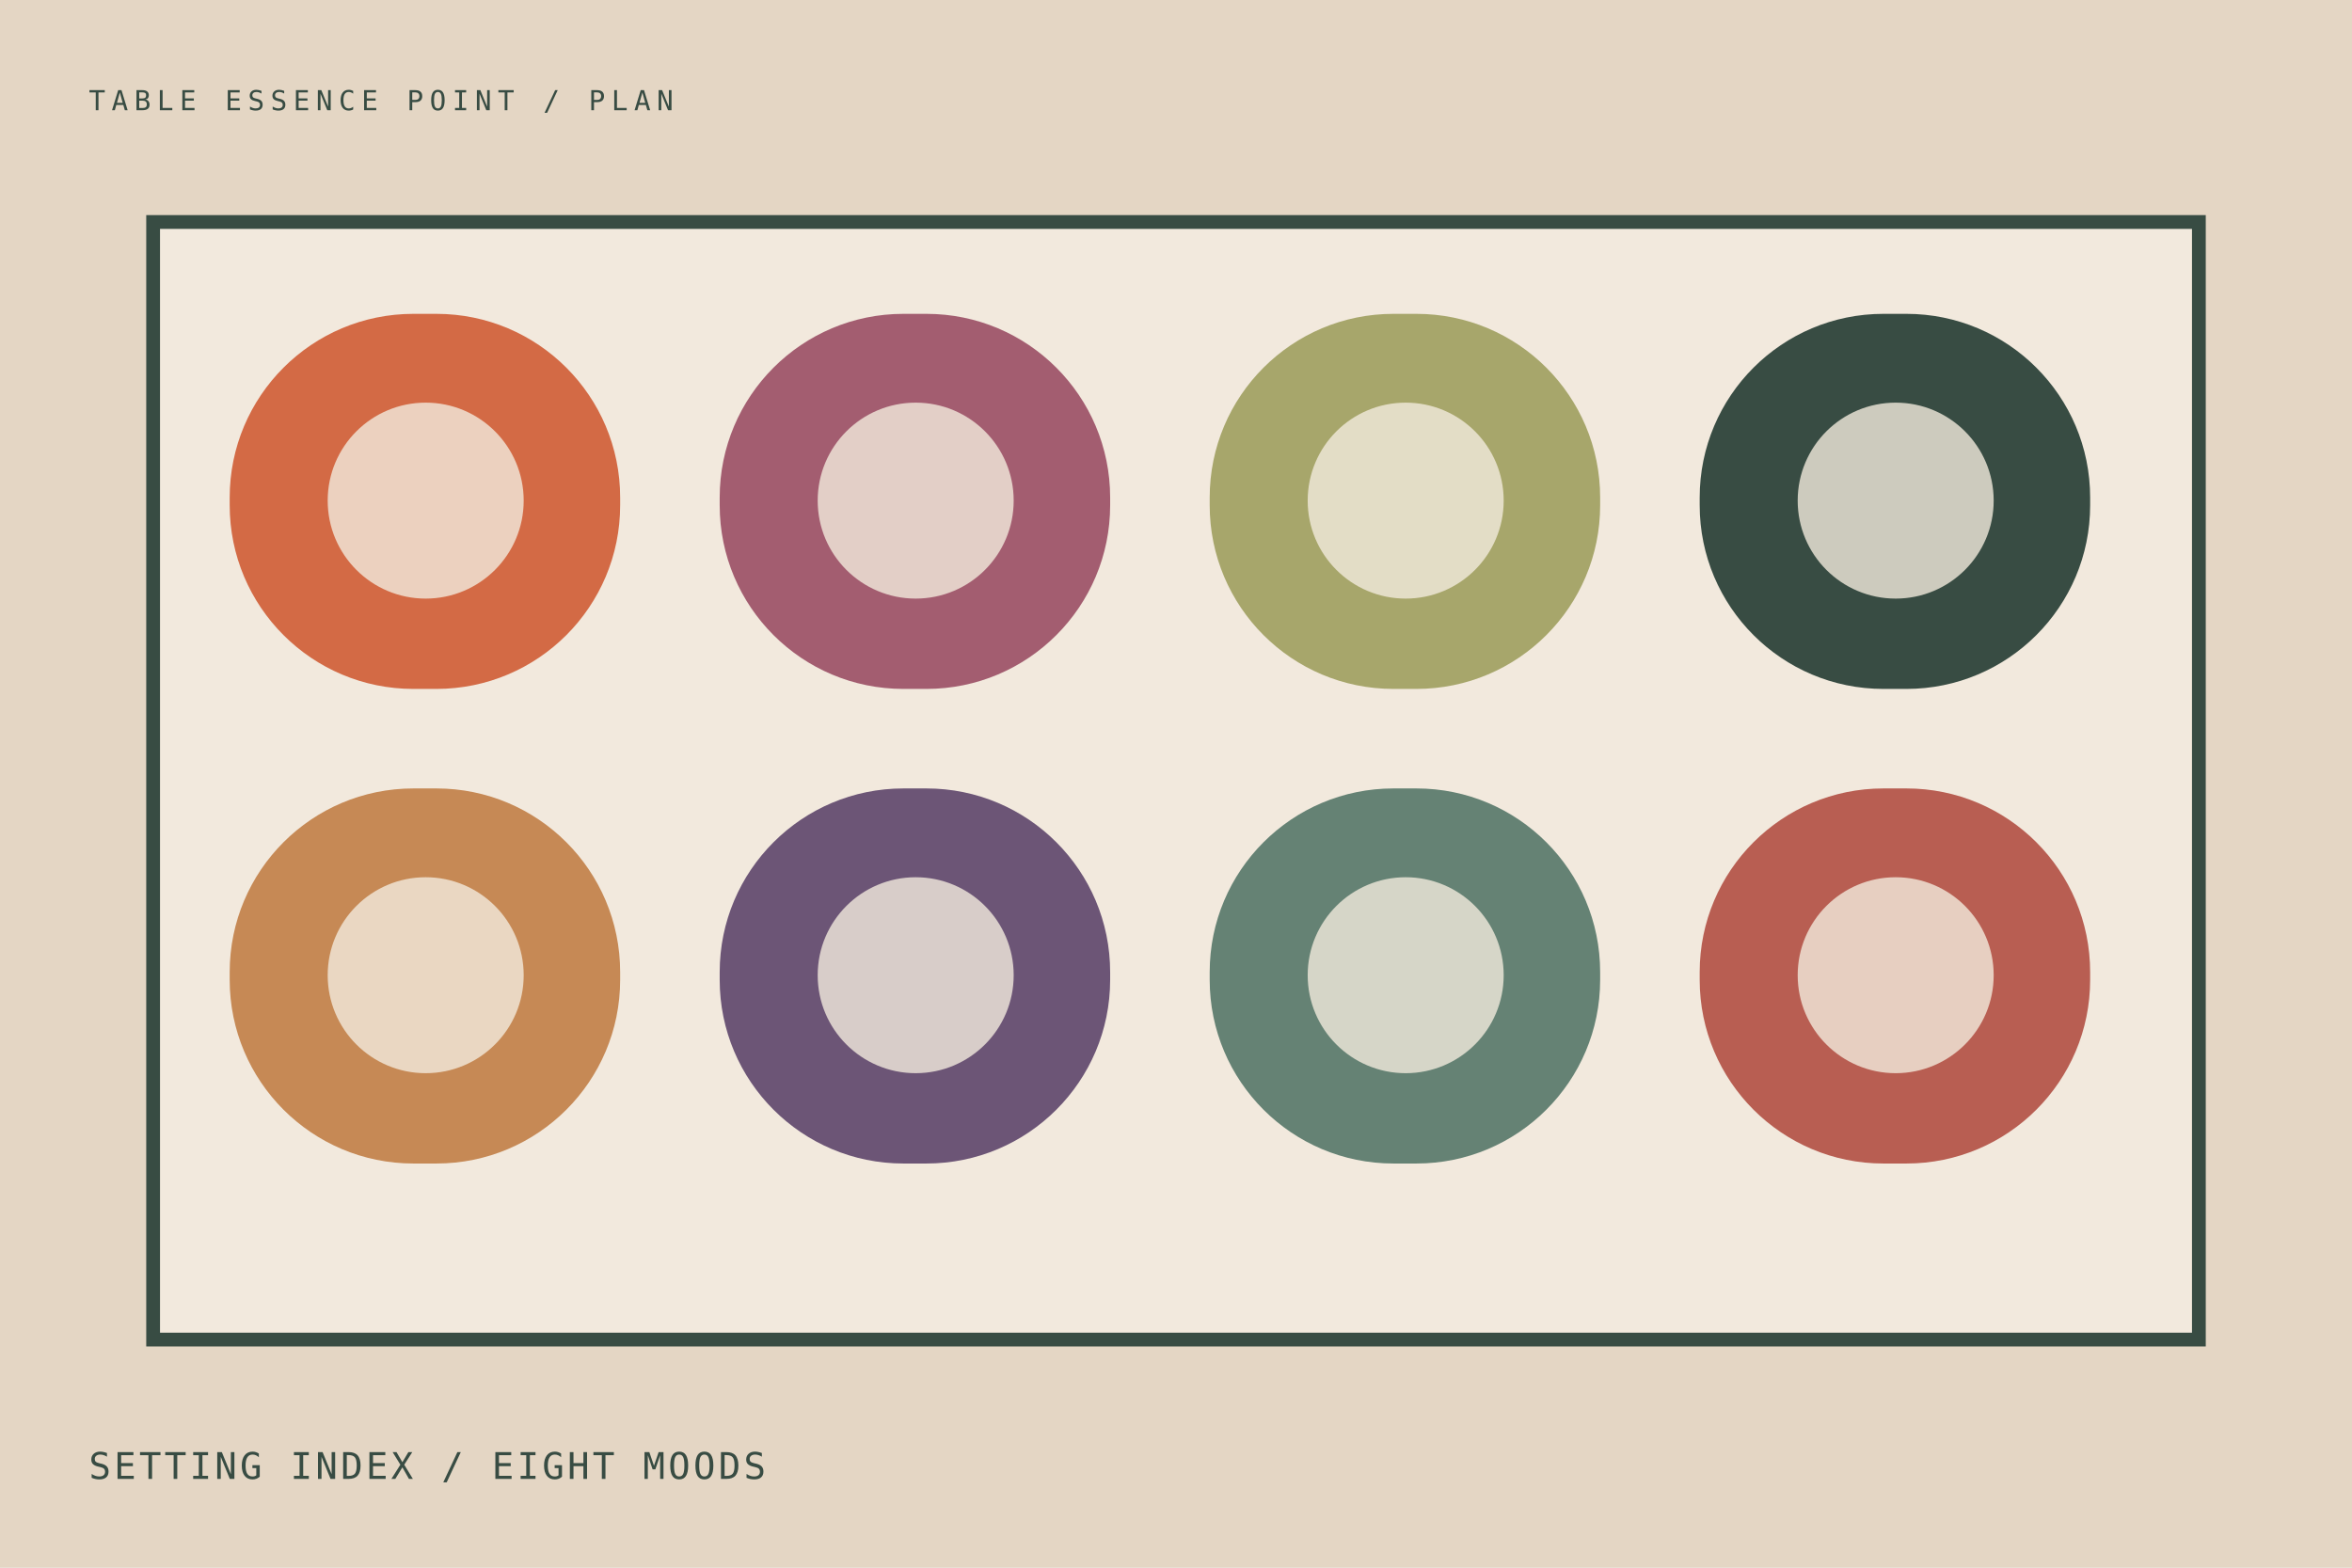
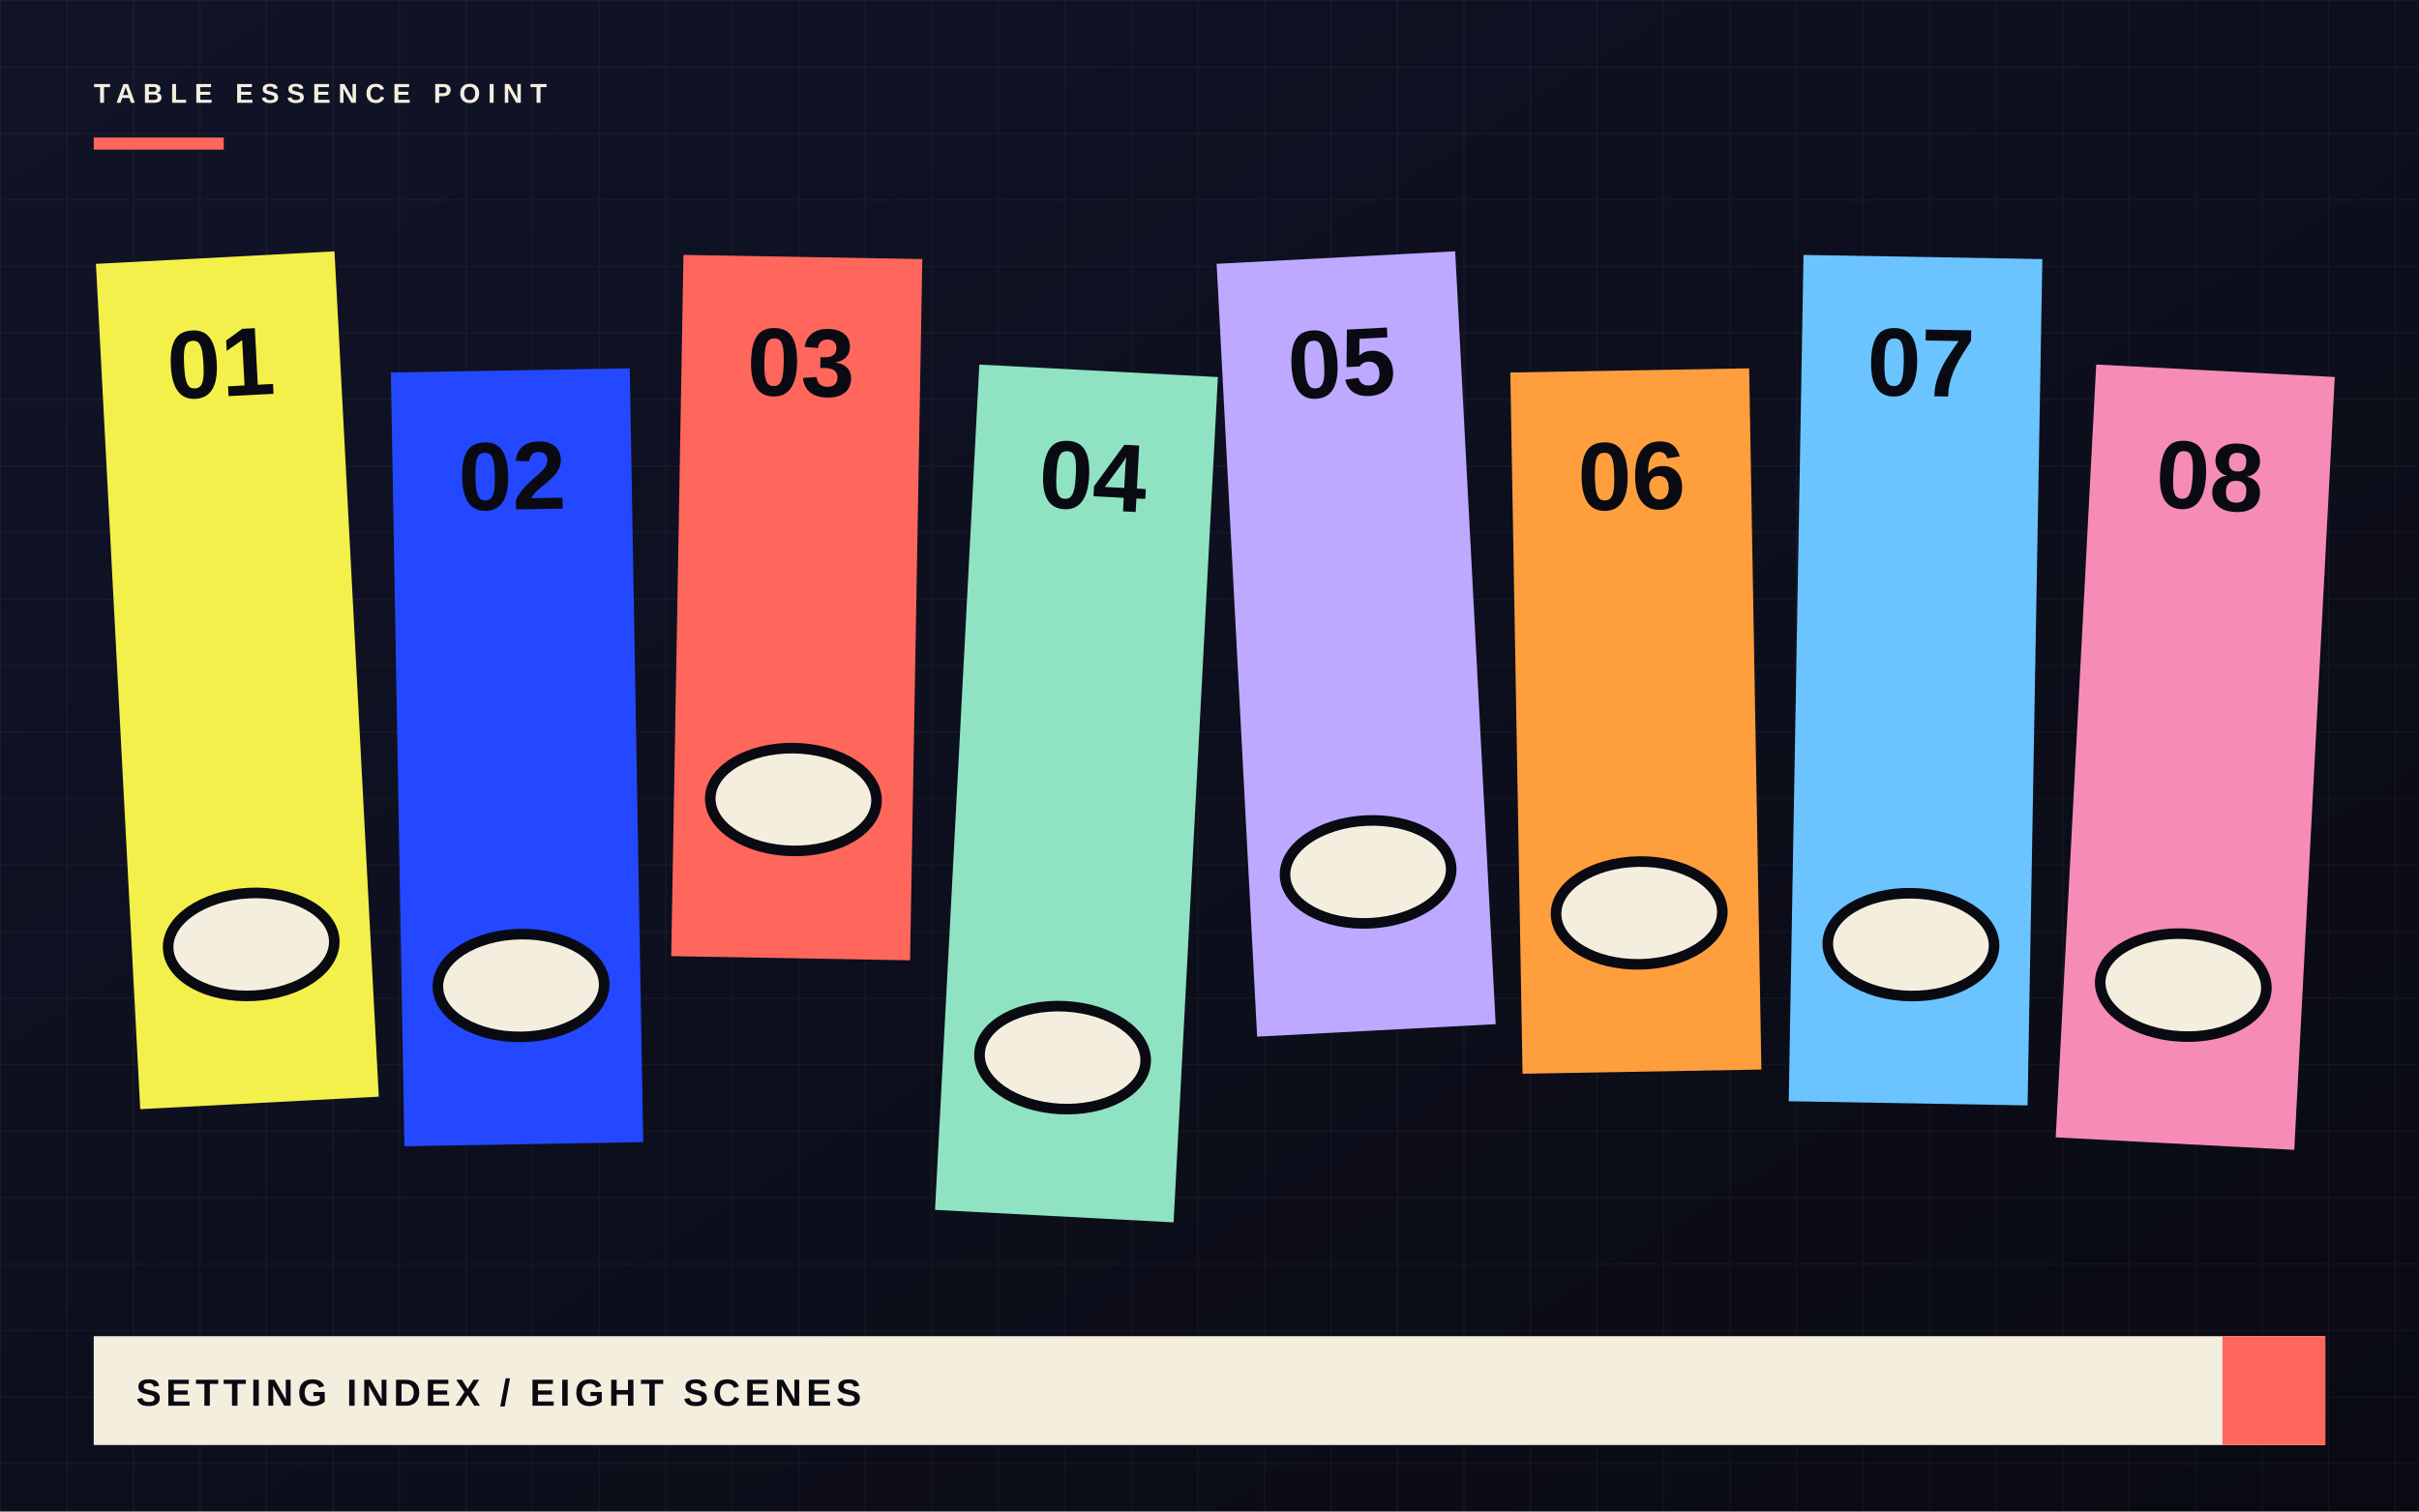
- <svg xmlns="http://www.w3.org/2000/svg" width="1536" height="1024" viewBox="0 0 1536 1024">
-   <rect width="1536" height="1024" fill="#E4D6C4" />
-   <text x="58" y="72" fill="#384C43" font-family="monospace" font-size="18" letter-spacing="4">TABLE ESSENCE POINT / PLAN</text>
-   <text x="58" y="966" fill="#384C43" font-family="monospace" font-size="24" letter-spacing="2">SETTING INDEX / EIGHT MOODS</text>
-   <rect x="100" y="145" width="1336" height="730" fill="#F2E9DD" stroke="#384C43" stroke-width="9" />
-   <rect x="150" y="205" width="255" height="245" rx="120" fill="#D36A45" />
-   <circle cx="278" cy="327" r="64" fill="#F3EBDD" opacity=".8" />
-   <rect x="470" y="205" width="255" height="245" rx="120" fill="#A35D70" />
-   <circle cx="598" cy="327" r="64" fill="#F3EBDD" opacity=".8" />
-   <rect x="790" y="205" width="255" height="245" rx="120" fill="#A7A66B" />
-   <circle cx="918" cy="327" r="64" fill="#F3EBDD" opacity=".8" />
-   <rect x="1110" y="205" width="255" height="245" rx="120" fill="#384C43" />
-   <circle cx="1238" cy="327" r="64" fill="#F3EBDD" opacity=".8" />
-   <rect x="150" y="515" width="255" height="245" rx="120" fill="#C68955" />
-   <circle cx="278" cy="637" r="64" fill="#F3EBDD" opacity=".8" />
-   <rect x="470" y="515" width="255" height="245" rx="120" fill="#6C5576" />
-   <circle cx="598" cy="637" r="64" fill="#F3EBDD" opacity=".8" />
-   <rect x="790" y="515" width="255" height="245" rx="120" fill="#658274" />
-   <circle cx="918" cy="637" r="64" fill="#F3EBDD" opacity=".8" />
-   <rect x="1110" y="515" width="255" height="245" rx="120" fill="#B85E52" />
-   <circle cx="1238" cy="637" r="64" fill="#F3EBDD" opacity=".8" />
+ <svg xmlns="http://www.w3.org/2000/svg" width="1600" height="1000" viewBox="0 0 1600 1000" role="img" aria-labelledby="t d">
+   <defs>
+     <linearGradient id="g" x1="0" y1="0" x2="1" y2="1">
+       <stop stop-color="#111428" />
+       <stop offset="1" stop-color="#090A12" />
+     </linearGradient>
+     <pattern id="grid" width="44" height="44" patternUnits="userSpaceOnUse">
+       <path d="M44 0H0V44" fill="none" stroke="#ffffff" stroke-opacity=".055" />
+     </pattern>
+     <filter id="shadow" x="-20%" y="-20%" width="150%" height="150%">
+       <feDropShadow dx="16" dy="18" stdDeviation="7" flood-color="#000" flood-opacity=".32" />
+     </filter>
+   </defs>
+   <rect width="1600" height="1000" fill="url(#g)" />
+   <rect width="1600" height="1000" fill="url(#grid)" />
+   <text x="62" y="68" fill="#F4EEDF" font-family="Arial,sans-serif" font-size="18" font-weight="700" letter-spacing="5">TABLE ESSENCE POINT</text>
+   <rect x="62" y="91" width="86" height="8" fill="#FF675C" />
+   <g transform="rotate(-3 158 450.0)">
+     <rect x="78" y="170" width="158" height="560" fill="#F4F04B" />
+     <text x="157" y="262" text-anchor="middle" fill="#090A12" font-family="Arial" font-size="64" font-weight="900">01</text>
+     <ellipse cx="157" cy="625" rx="55" ry="34" fill="#F4EEDF" stroke="#090A12" stroke-width="7" />
+   </g>
+   <g transform="rotate(-1 343 501.0)">
+     <rect x="263" y="245" width="158" height="512" fill="#2448FF" />
+     <text x="342" y="337" text-anchor="middle" fill="#090A12" font-family="Arial" font-size="64" font-weight="900">02</text>
+     <ellipse cx="342" cy="652" rx="55" ry="34" fill="#F4EEDF" stroke="#090A12" stroke-width="7" />
+   </g>
+   <g transform="rotate(1 528 402.0)">
+     <rect x="448" y="170" width="158" height="464" fill="#FF675C" />
+     <text x="527" y="262" text-anchor="middle" fill="#090A12" font-family="Arial" font-size="64" font-weight="900">03</text>
+     <ellipse cx="527" cy="529" rx="55" ry="34" fill="#F4EEDF" stroke="#090A12" stroke-width="7" />
+   </g>
+   <g transform="rotate(3 713 525.0)">
+     <rect x="633" y="245" width="158" height="560" fill="#8FE3C2" />
+     <text x="712" y="337" text-anchor="middle" fill="#090A12" font-family="Arial" font-size="64" font-weight="900">04</text>
+     <ellipse cx="712" cy="700" rx="55" ry="34" fill="#F4EEDF" stroke="#090A12" stroke-width="7" />
+   </g>
+   <g transform="rotate(-3 898 426.0)">
+     <rect x="818" y="170" width="158" height="512" fill="#BDA9FF" />
+     <text x="897" y="262" text-anchor="middle" fill="#090A12" font-family="Arial" font-size="64" font-weight="900">05</text>
+     <ellipse cx="897" cy="577" rx="55" ry="34" fill="#F4EEDF" stroke="#090A12" stroke-width="7" />
+   </g>
+   <g transform="rotate(-1 1083 477.0)">
+     <rect x="1003" y="245" width="158" height="464" fill="#FF9E3D" />
+     <text x="1082" y="337" text-anchor="middle" fill="#090A12" font-family="Arial" font-size="64" font-weight="900">06</text>
+     <ellipse cx="1082" cy="604" rx="55" ry="34" fill="#F4EEDF" stroke="#090A12" stroke-width="7" />
+   </g>
+   <g transform="rotate(1 1268 450.0)">
+     <rect x="1188" y="170" width="158" height="560" fill="#6BC4FF" />
+     <text x="1267" y="262" text-anchor="middle" fill="#090A12" font-family="Arial" font-size="64" font-weight="900">07</text>
+     <ellipse cx="1267" cy="625" rx="55" ry="34" fill="#F4EEDF" stroke="#090A12" stroke-width="7" />
+   </g>
+   <g transform="rotate(3 1453 501.0)">
+     <rect x="1373" y="245" width="158" height="512" fill="#F68CB6" />
+     <text x="1452" y="337" text-anchor="middle" fill="#090A12" font-family="Arial" font-size="64" font-weight="900">08</text>
+     <ellipse cx="1452" cy="652" rx="55" ry="34" fill="#F4EEDF" stroke="#090A12" stroke-width="7" />
+   </g>
+   <rect x="62" y="884" width="1476" height="72" fill="#F4EEDF" />
+   <text x="90" y="930" fill="#090A12" font-family="Arial,sans-serif" font-size="25" font-weight="800" letter-spacing="3">SETTING INDEX / EIGHT SCENES</text>
+   <rect x="1470" y="884" width="68" height="72" fill="#FF675C" />
</svg>
